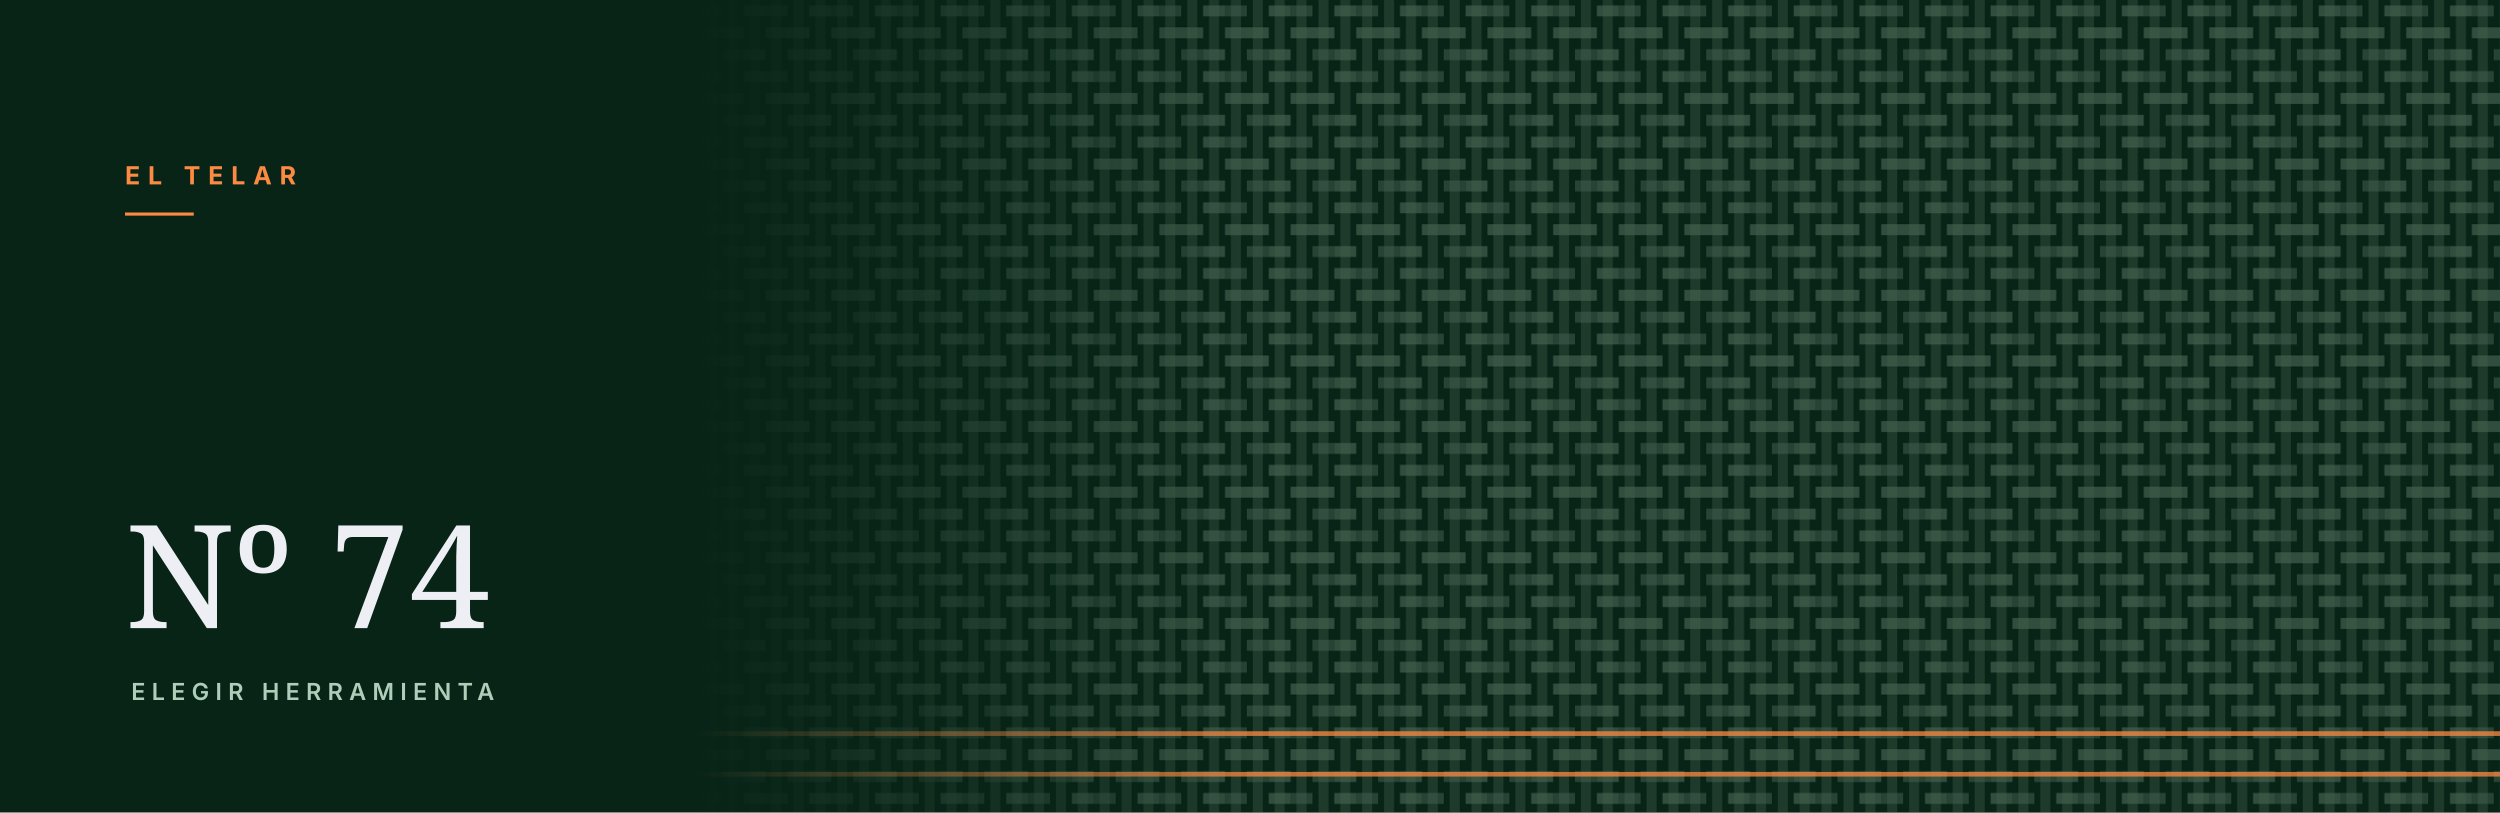
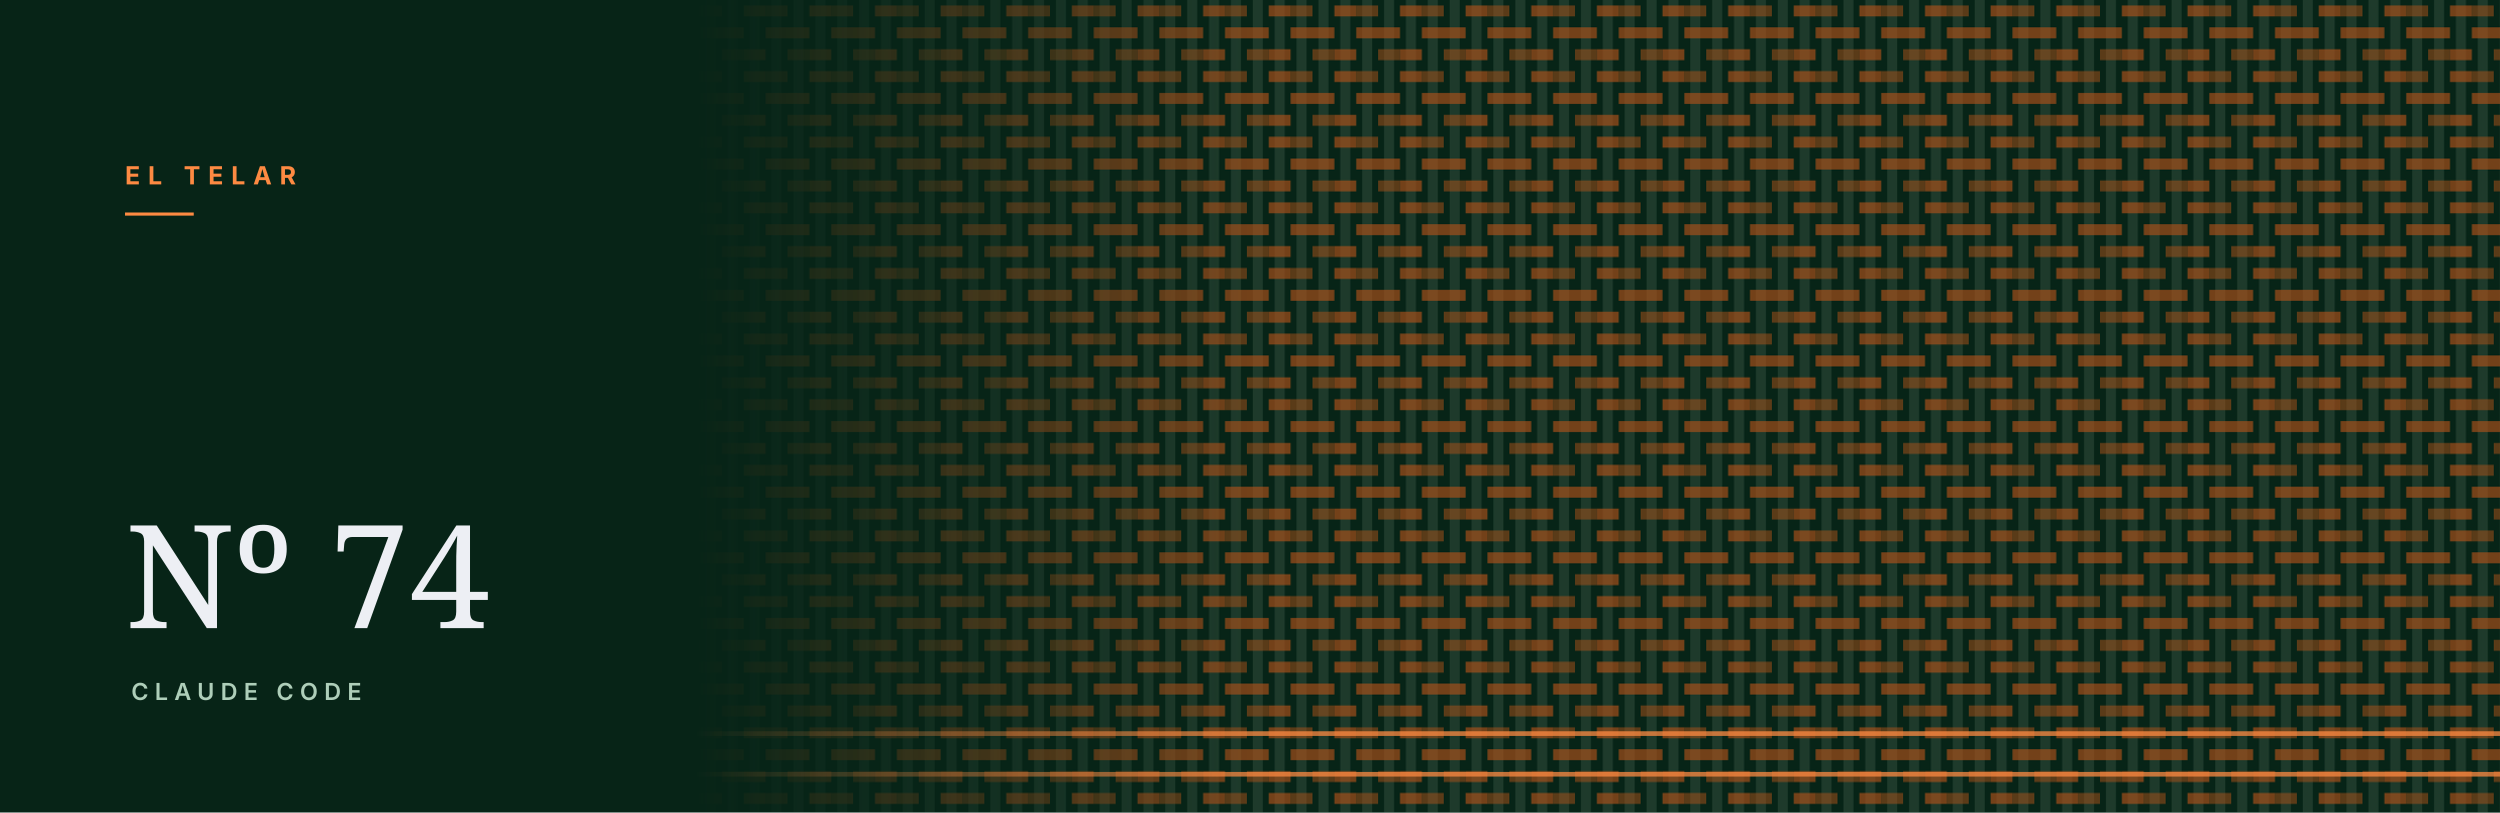
<svg xmlns="http://www.w3.org/2000/svg" viewBox="0 0 1600 520" role="img" aria-hidden="true">
  <defs>
    <pattern id="w" width="42" height="42" patternUnits="userSpaceOnUse" patternTransform="rotate(0)">
      <rect width="42" height="42" fill="#072417" />
      <rect x="3.8" y="0" width="6.4" height="42" fill="#1e3a2b" />
      <rect x="17.8" y="0" width="6.4" height="42" fill="#1e3a2b" />
      <rect x="31.8" y="0" width="6.4" height="42" fill="#1e3a2b" />
-       <rect x="14.0" y="3.5" width="14.0" height="7.0" fill="#486554" opacity="0.62" />
-       <rect x="28.0" y="3.5" width="14.0" height="7.0" fill="#486554" opacity="0.48" />
-       <rect x="0.0" y="17.5" width="14.0" height="7.0" fill="#486554" opacity="0.62" />
-       <rect x="28.0" y="17.5" width="14.0" height="7.0" fill="#486554" opacity="0.62" />
-       <rect x="0.0" y="31.5" width="14.0" height="7.0" fill="#486554" opacity="0.48" />
-       <rect x="14.0" y="31.5" width="14.0" height="7.0" fill="#486554" opacity="0.62" />
+       <rect x="14.0" y="3.5" width="14.0" height="7.0" fill="#b4531a" opacity="0.62" />
+       <rect x="28.0" y="3.5" width="14.0" height="7.0" fill="#b4531a" opacity="0.48" />
+       <rect x="0.0" y="17.5" width="14.0" height="7.0" fill="#b4531a" opacity="0.62" />
+       <rect x="28.0" y="17.5" width="14.0" height="7.0" fill="#b4531a" opacity="0.62" />
+       <rect x="0.0" y="31.5" width="14.0" height="7.0" fill="#b4531a" opacity="0.48" />
+       <rect x="14.0" y="31.5" width="14.0" height="7.0" fill="#b4531a" opacity="0.62" />
    </pattern>
    <linearGradient id="f" x1="0" y1="0" x2="1" y2="0">
      <stop offset="0.28" stop-color="#fff" stop-opacity="0" />
      <stop offset="0.50" stop-color="#fff" stop-opacity="1" />
    </linearGradient>
    <mask id="m">
      <rect width="100%" height="100%" fill="url(#f)" />
    </mask>
  </defs>
  <rect width="1600" height="520" fill="#072417" />
  <rect width="1600" height="520" fill="url(#w)" mask="url(#m)" />
  <rect x="0" y="468" width="1600" height="3" fill="#fd8a42" opacity="0.75" mask="url(#m)" />
  <rect x="0" y="494" width="1600" height="3" fill="#fd8a42" opacity="0.75" mask="url(#m)" />
  <text x="80" y="118" font-family="Inter, Helvetica, Arial, sans-serif" font-size="16" font-weight="700" letter-spacing="5" fill="#fd8a42">EL TELAR</text>
  <rect x="80" y="136" width="44" height="2" fill="#fd8a42" />
  <text x="80" y="402" font-family="Newsreader, Georgia, serif" font-size="92" fill="#f9f9ff" opacity="0.95">Nº 74</text>
-   <text x="84" y="448" font-family="Inter, Helvetica, Arial, sans-serif" font-size="15" font-weight="600" letter-spacing="4" fill="#aeceb9">ELEGIR HERRAMIENTA</text>
+   <text x="84" y="448" font-family="Inter, Helvetica, Arial, sans-serif" font-size="15" font-weight="600" letter-spacing="4" fill="#aeceb9">CLAUDE CODE</text>
</svg>
